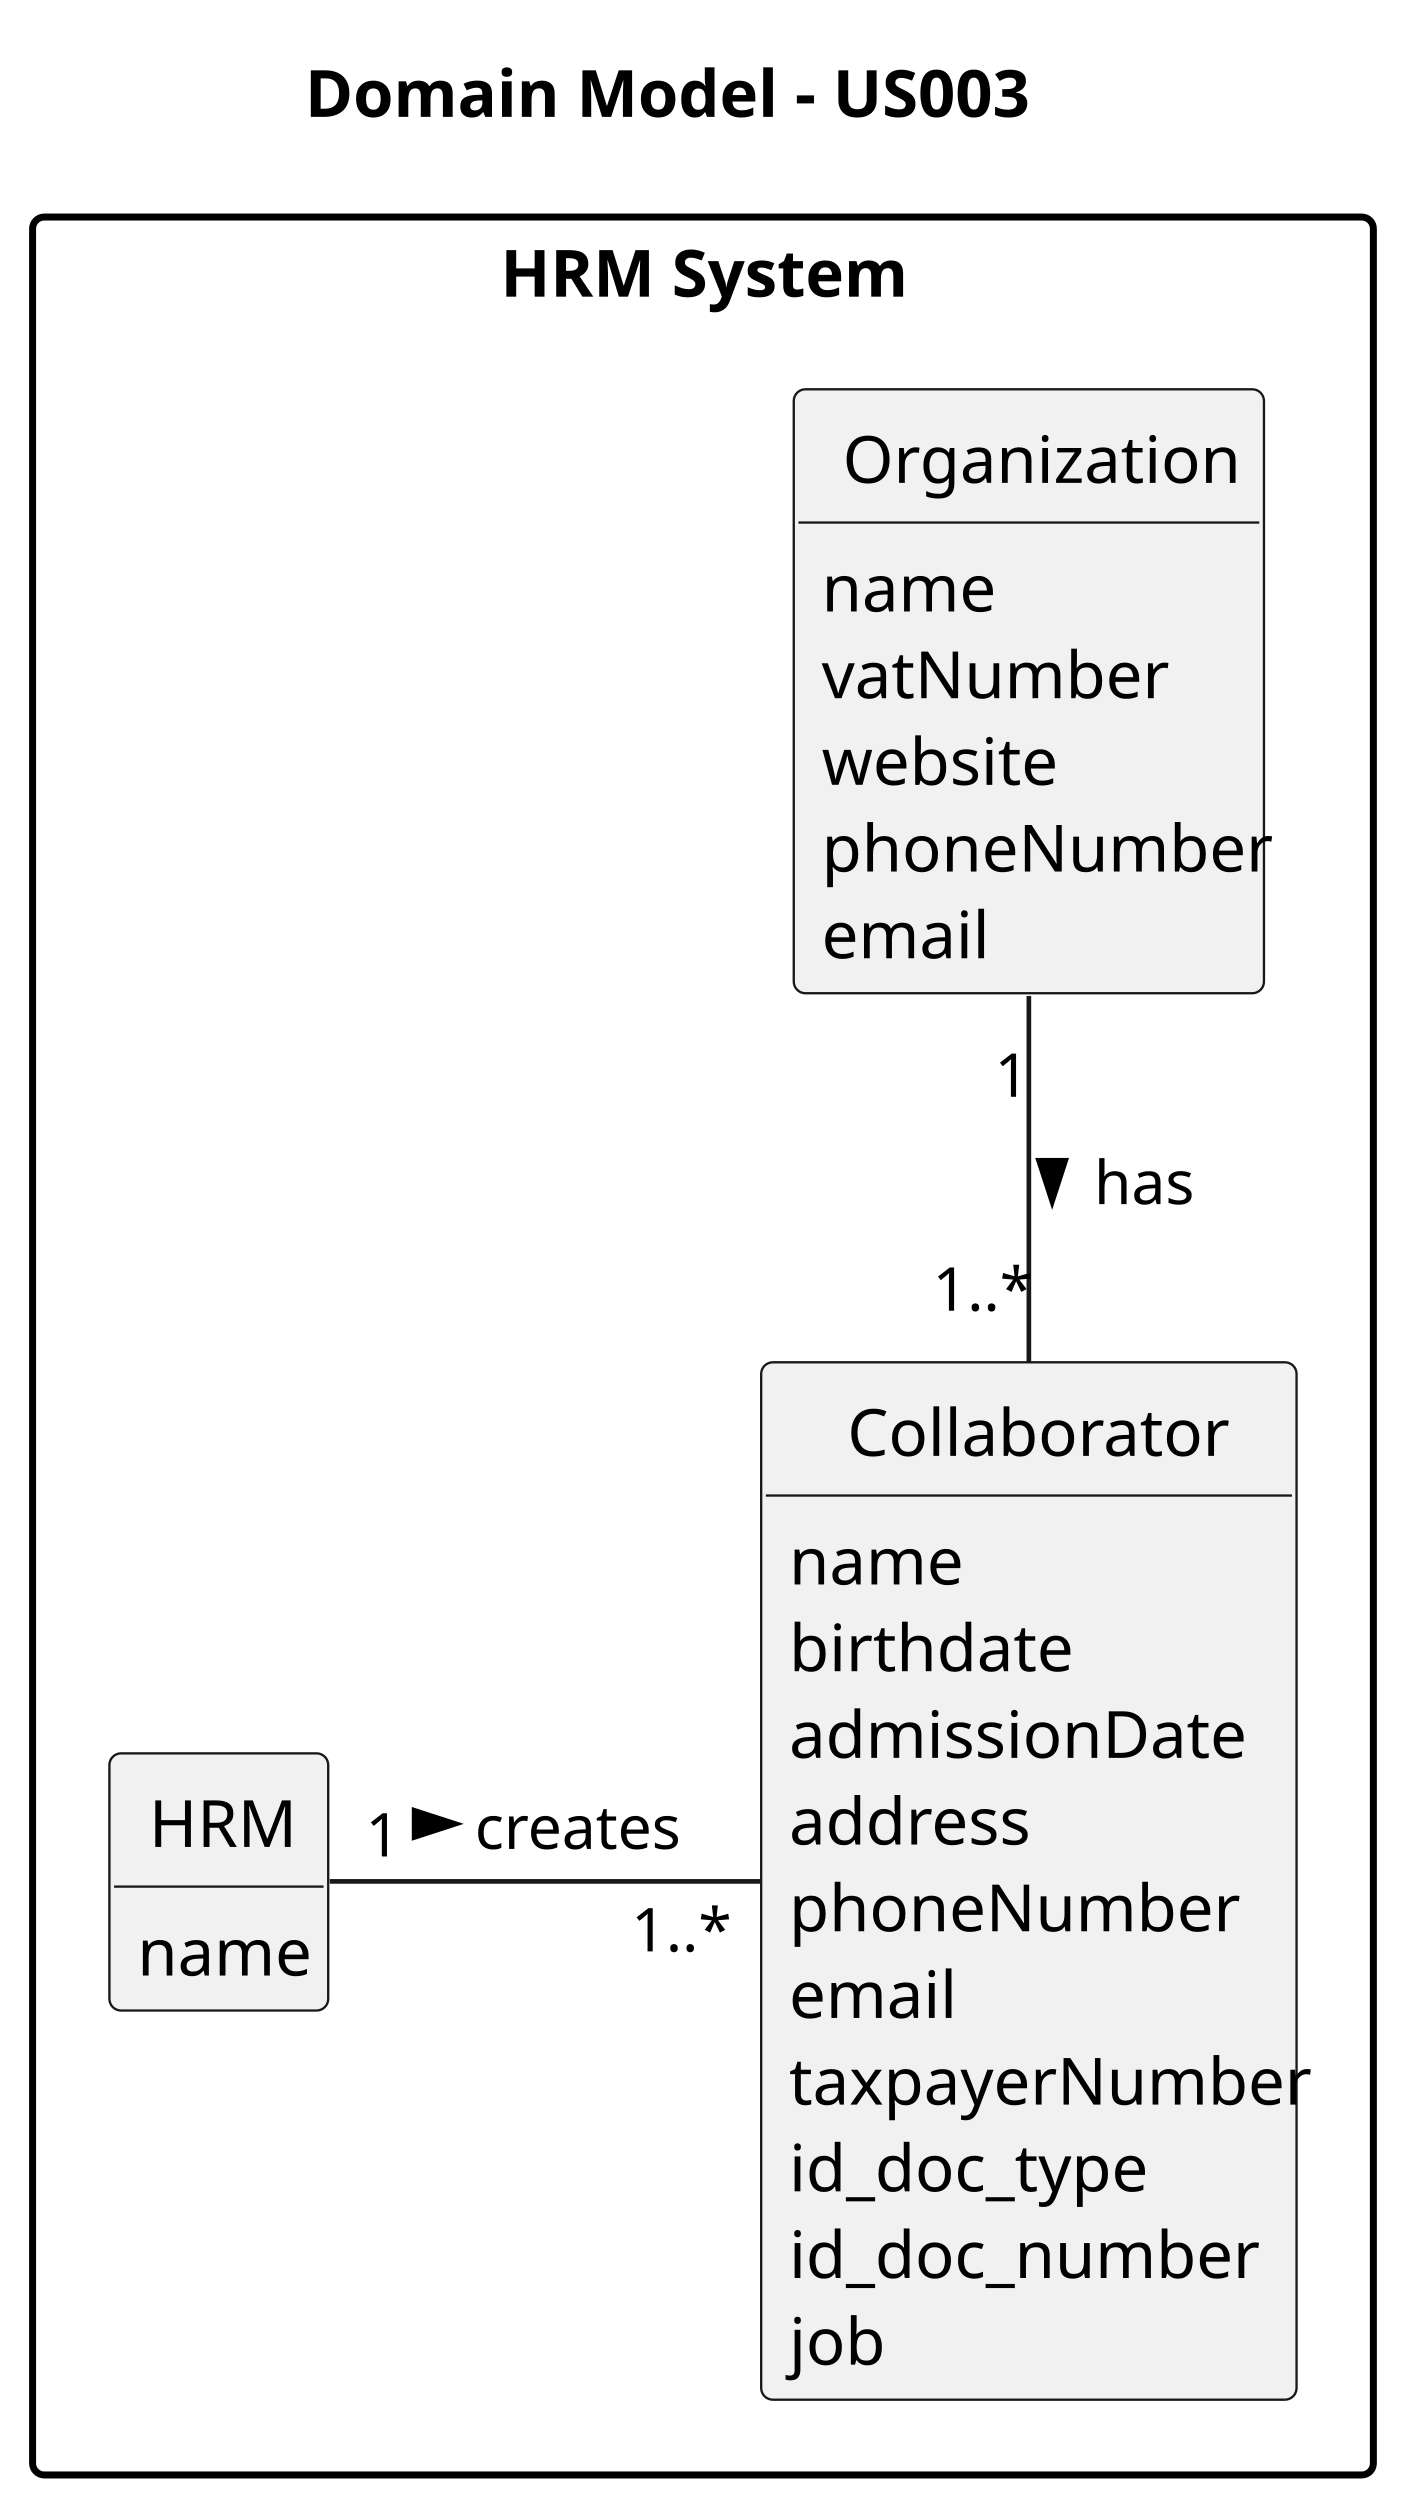
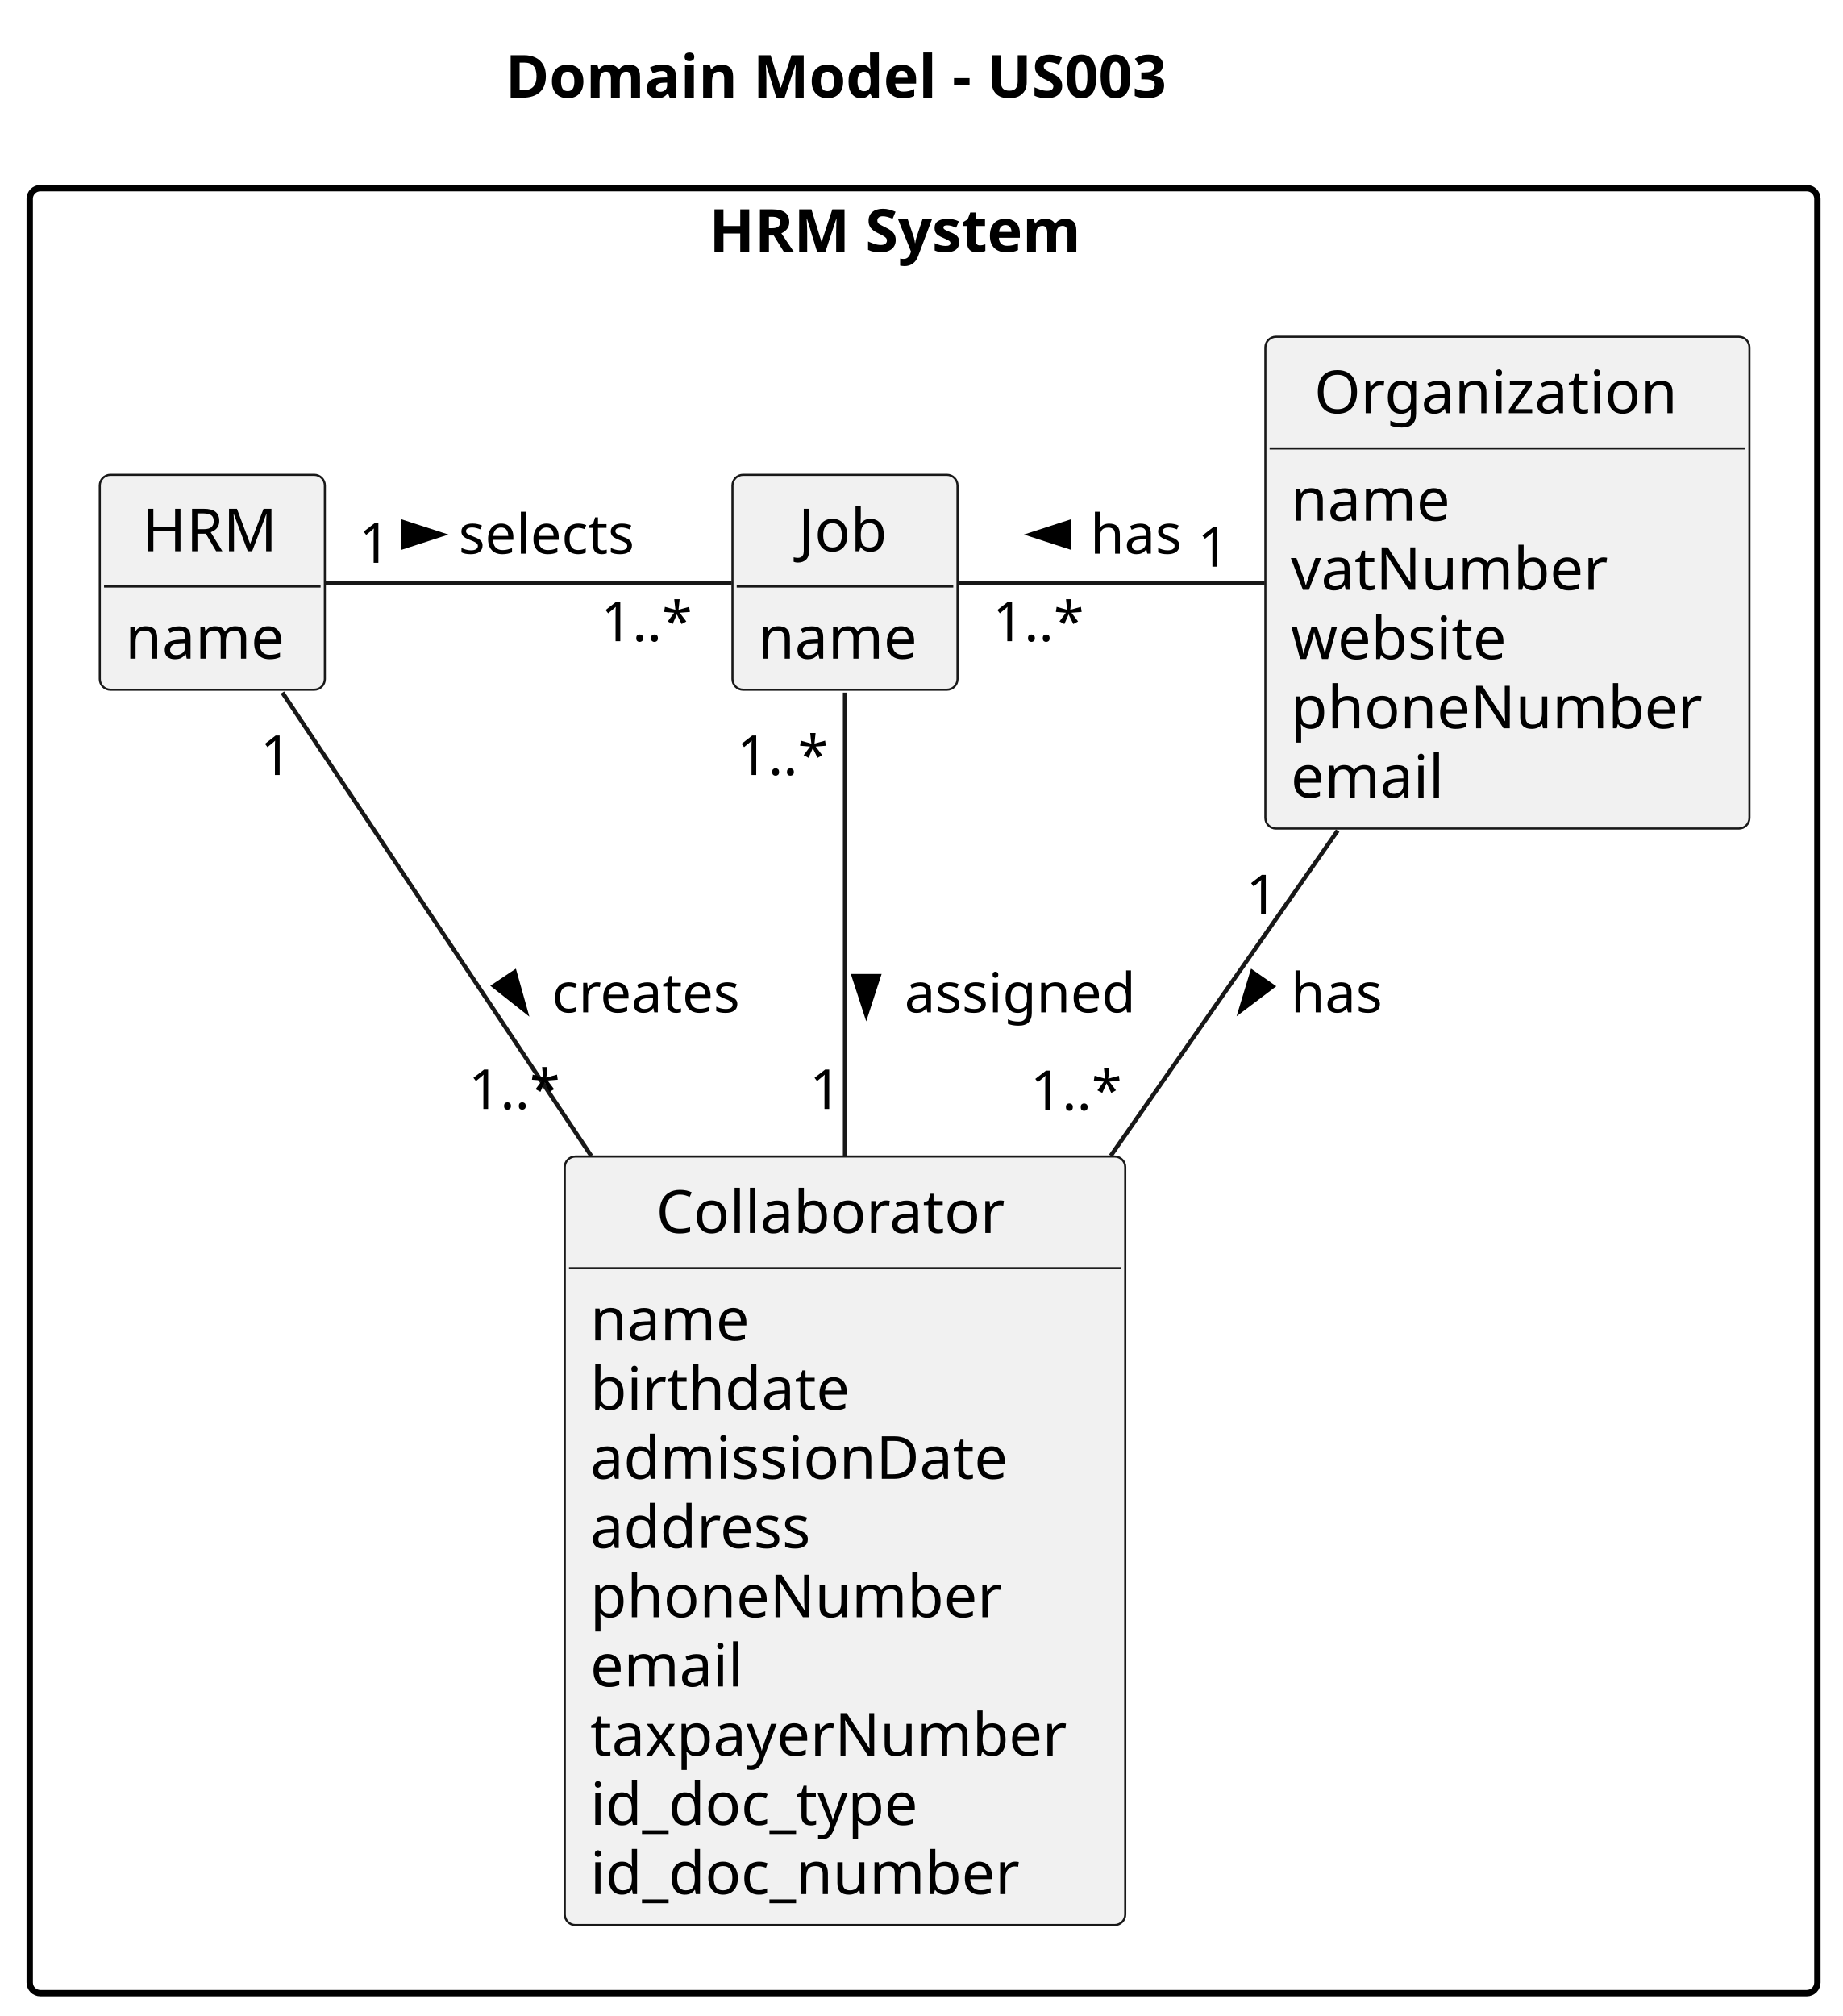
- <svg xmlns="http://www.w3.org/2000/svg" contentStyleType="text/css" height="537px" preserveAspectRatio="none" style="width:301px;height:537px;background:#FFFFFF;" version="1.1" viewBox="0 0 301 537" width="301px" zoomAndPan="magnify">
+ <svg xmlns="http://www.w3.org/2000/svg" contentStyleType="text/css" height="712.5px" preserveAspectRatio="none" style="width:651px;height:712px;background:#FFFFFF;" version="1.1" viewBox="0 0 651 712" width="651px" zoomAndPan="magnify">
  <defs />
  <g>
-     <text fill="#000000" font-family="sans-serif" font-size="14" font-weight="bold" lengthAdjust="spacing" textLength="156" x="65.5" y="25.107">Domain Model - US003</text>
+     <text fill="#000000" font-family="sans-serif" font-size="21" font-weight="bold" lengthAdjust="spacing" textLength="273" x="178.5" y="34.493">Domain Model - US003</text>
    <g id="cluster_HRM System">
-       <rect fill="none" height="485" rx="2.5" ry="2.5" style="stroke:#000000;stroke-width:1.5;" width="288" x="7" y="46.621" />
-       <text fill="#000000" font-family="sans-serif" font-size="14" font-weight="bold" lengthAdjust="spacing" textLength="87" x="107.5" y="63.728">HRM System</text>
+       <rect fill="none" height="637.5" rx="3.75" ry="3.75" style="stroke:#000000;stroke-width:2.25;" width="631.5" x="10.5" y="66.445" />
+       <text fill="#000000" font-family="sans-serif" font-size="21" font-weight="bold" lengthAdjust="spacing" textLength="151.5" x="250.5" y="88.938">HRM System</text>
    </g>
    <g id="elem_Organization">
-       <rect codeLine="14" fill="#F1F1F1" height="129.727" id="Organization" rx="2.5" ry="2.5" style="stroke:#181818;stroke-width:0.5;" width="101" x="170.5" y="83.621" />
-       <text fill="#000000" font-family="sans-serif" font-size="14" lengthAdjust="spacing" textLength="80" x="181" y="103.728">Organization</text>
-       <line style="stroke:#181818;stroke-width:0.5;" x1="171.5" x2="270.5" y1="112.242" y2="112.242" />
-       <text fill="#000000" font-family="sans-serif" font-size="14" lengthAdjust="spacing" textLength="35" x="176.5" y="131.35">name</text>
-       <text fill="#000000" font-family="sans-serif" font-size="14" lengthAdjust="spacing" textLength="68" x="176.5" y="149.971">vatNumber</text>
-       <text fill="#000000" font-family="sans-serif" font-size="14" lengthAdjust="spacing" textLength="47" x="176.5" y="168.592">website</text>
-       <text fill="#000000" font-family="sans-serif" font-size="14" lengthAdjust="spacing" textLength="89" x="176.5" y="187.213">phoneNumber</text>
-       <text fill="#000000" font-family="sans-serif" font-size="14" lengthAdjust="spacing" textLength="33" x="176.5" y="205.834">email</text>
+       <rect codeLine="14" fill="#F1F1F1" height="173.672" id="Organization" rx="3.75" ry="3.75" style="stroke:#181818;stroke-width:0.75;" width="171" x="447" y="118.945" />
+       <text fill="#000000" font-family="sans-serif" font-size="21" lengthAdjust="spacing" textLength="136.5" x="464.25" y="145.938">Organization</text>
+       <line style="stroke:#181818;stroke-width:0.75;" x1="448.5" x2="616.5" y1="158.391" y2="158.391" />
+       <text fill="#000000" font-family="sans-serif" font-size="21" lengthAdjust="spacing" textLength="61.5" x="456" y="183.883">name</text>
+       <text fill="#000000" font-family="sans-serif" font-size="21" lengthAdjust="spacing" textLength="118.5" x="456" y="208.329">vatNumber</text>
+       <text fill="#000000" font-family="sans-serif" font-size="21" lengthAdjust="spacing" textLength="81" x="456" y="232.774">website</text>
+       <text fill="#000000" font-family="sans-serif" font-size="21" lengthAdjust="spacing" textLength="153" x="456" y="257.219">phoneNumber</text>
+       <text fill="#000000" font-family="sans-serif" font-size="21" lengthAdjust="spacing" textLength="60" x="456" y="281.665">email</text>
    </g>
    <g id="elem_Collaborator">
-       <rect codeLine="22" fill="#F1F1F1" height="222.832" id="Collaborator" rx="2.5" ry="2.5" style="stroke:#181818;stroke-width:0.5;" width="115" x="163.5" y="292.621" />
-       <text fill="#000000" font-family="sans-serif" font-size="14" lengthAdjust="spacing" textLength="78" x="182" y="312.728">Collaborator</text>
-       <line style="stroke:#181818;stroke-width:0.5;" x1="164.5" x2="277.5" y1="321.242" y2="321.242" />
-       <text fill="#000000" font-family="sans-serif" font-size="14" lengthAdjust="spacing" textLength="35" x="169.5" y="340.35">name</text>
-       <text fill="#000000" font-family="sans-serif" font-size="14" lengthAdjust="spacing" textLength="56" x="169.5" y="358.971">birthdate</text>
-       <text fill="#000000" font-family="sans-serif" font-size="14" lengthAdjust="spacing" textLength="93" x="169.5" y="377.592">admissionDate</text>
-       <text fill="#000000" font-family="sans-serif" font-size="14" lengthAdjust="spacing" textLength="51" x="169.5" y="396.213">address</text>
-       <text fill="#000000" font-family="sans-serif" font-size="14" lengthAdjust="spacing" textLength="89" x="169.5" y="414.834">phoneNumber</text>
-       <text fill="#000000" font-family="sans-serif" font-size="14" lengthAdjust="spacing" textLength="33" x="169.5" y="433.455">email</text>
-       <text fill="#000000" font-family="sans-serif" font-size="14" lengthAdjust="spacing" textLength="103" x="169.5" y="452.076">taxpayerNumber</text>
-       <text fill="#000000" font-family="sans-serif" font-size="14" lengthAdjust="spacing" textLength="77" x="169.5" y="470.697">id_doc_type</text>
-       <text fill="#000000" font-family="sans-serif" font-size="14" lengthAdjust="spacing" textLength="98" x="169.5" y="489.318">id_doc_number</text>
-       <text fill="#000000" font-family="sans-serif" font-size="14" lengthAdjust="spacing" textLength="19" x="169.5" y="507.94">job</text>
+       <rect codeLine="22" fill="#F1F1F1" height="271.453" id="Collaborator" rx="3.75" ry="3.75" style="stroke:#181818;stroke-width:0.75;" width="198" x="199.5" y="408.445" />
+       <text fill="#000000" font-family="sans-serif" font-size="21" lengthAdjust="spacing" textLength="133.5" x="231.75" y="435.438">Collaborator</text>
+       <line style="stroke:#181818;stroke-width:0.75;" x1="201" x2="396" y1="447.891" y2="447.891" />
+       <text fill="#000000" font-family="sans-serif" font-size="21" lengthAdjust="spacing" textLength="61.5" x="208.5" y="473.383">name</text>
+       <text fill="#000000" font-family="sans-serif" font-size="21" lengthAdjust="spacing" textLength="97.5" x="208.5" y="497.829">birthdate</text>
+       <text fill="#000000" font-family="sans-serif" font-size="21" lengthAdjust="spacing" textLength="159" x="208.5" y="522.274">admissionDate</text>
+       <text fill="#000000" font-family="sans-serif" font-size="21" lengthAdjust="spacing" textLength="84" x="208.5" y="546.719">address</text>
+       <text fill="#000000" font-family="sans-serif" font-size="21" lengthAdjust="spacing" textLength="153" x="208.5" y="571.165">phoneNumber</text>
+       <text fill="#000000" font-family="sans-serif" font-size="21" lengthAdjust="spacing" textLength="60" x="208.5" y="595.61">email</text>
+       <text fill="#000000" font-family="sans-serif" font-size="21" lengthAdjust="spacing" textLength="180" x="208.5" y="620.055">taxpayerNumber</text>
+       <text fill="#000000" font-family="sans-serif" font-size="21" lengthAdjust="spacing" textLength="126" x="208.5" y="644.5">id_doc_type</text>
+       <text fill="#000000" font-family="sans-serif" font-size="21" lengthAdjust="spacing" textLength="163.5" x="208.5" y="668.946">id_doc_number</text>
+     </g>
+     <g id="elem_Job">
+       <rect codeLine="34" fill="#F1F1F1" height="75.891" id="Job" rx="3.75" ry="3.75" style="stroke:#181818;stroke-width:0.75;" width="79.5" x="258.75" y="167.695" />
+       <text fill="#000000" font-family="sans-serif" font-size="21" lengthAdjust="spacing" textLength="33" x="282" y="194.688">Job</text>
+       <line style="stroke:#181818;stroke-width:0.75;" x1="260.25" x2="336.75" y1="207.141" y2="207.141" />
+       <text fill="#000000" font-family="sans-serif" font-size="21" lengthAdjust="spacing" textLength="61.5" x="267.75" y="232.633">name</text>
    </g>
    <g id="elem_HRM">
-       <rect codeLine="35" fill="#F1F1F1" height="55.242" id="HRM" rx="2.5" ry="2.5" style="stroke:#181818;stroke-width:0.5;" width="47" x="23.5" y="376.621" />
-       <text fill="#000000" font-family="sans-serif" font-size="14" lengthAdjust="spacing" textLength="30" x="32" y="396.728">HRM</text>
-       <line style="stroke:#181818;stroke-width:0.5;" x1="24.5" x2="69.5" y1="405.242" y2="405.242" />
-       <text fill="#000000" font-family="sans-serif" font-size="14" lengthAdjust="spacing" textLength="35" x="29.5" y="424.35">name</text>
+       <rect codeLine="38" fill="#F1F1F1" height="75.891" id="HRM" rx="3.75" ry="3.75" style="stroke:#181818;stroke-width:0.75;" width="79.5" x="35.25" y="167.695" />
+       <text fill="#000000" font-family="sans-serif" font-size="21" lengthAdjust="spacing" textLength="49.5" x="50.25" y="194.688">HRM</text>
+       <line style="stroke:#181818;stroke-width:0.75;" x1="36.75" x2="113.25" y1="207.141" y2="207.141" />
+       <text fill="#000000" font-family="sans-serif" font-size="21" lengthAdjust="spacing" textLength="61.5" x="44.25" y="232.633">name</text>
    </g>
    <g id="link_HRM_Collaborator">
-       <path codeLine="39" d="M70.83,404.121 C94.56,404.121 131.91,404.121 163.41,404.121 " fill="none" id="HRM-Collaborator" style="stroke:#181818;stroke-width:1.0;" />
-       <polygon fill="#000000" points="98,391.767,88.955,388.828,88.955,394.705,98,391.767" style="stroke:#000000;stroke-width:1.0;" />
-       <text fill="#000000" font-family="sans-serif" font-size="13" lengthAdjust="spacing" textLength="43" x="102" y="397.149">creates</text>
-       <text fill="#000000" font-family="sans-serif" font-size="13" lengthAdjust="spacing" textLength="7" x="78.517" y="398.766">1</text>
-       <text fill="#000000" font-family="sans-serif" font-size="13" lengthAdjust="spacing" textLength="20" x="135.595" y="419.159">1..*</text>
+       <path codeLine="42" d="M99.765,244.6 C126.135,284.155 169.41,349.075 208.86,408.235 " fill="none" id="HRM-Collaborator" style="stroke:#181818;stroke-width:1.5;" />
+       <polygon fill="#000000" points="185.66,357.035,181.802,343.301,174.466,348.192,185.66,357.035" style="stroke:#000000;stroke-width:1.5;" />
+       <text fill="#000000" font-family="sans-serif" font-size="19.5" lengthAdjust="spacing" textLength="72" x="195" y="357.546">creates</text>
+       <text fill="#000000" font-family="sans-serif" font-size="19.5" lengthAdjust="spacing" textLength="12" x="91.87" y="273.706">1</text>
+       <text fill="#000000" font-family="sans-serif" font-size="19.5" lengthAdjust="spacing" textLength="34.5" x="165.508" y="391.655">1..*</text>
    </g>
    <g id="link_Organization_Collaborator">
-       <path codeLine="40" d="M221,213.921 C221,237.831 221,265.691 221,292.561 " fill="none" id="Organization-Collaborator" style="stroke:#181818;stroke-width:1.0;" />
-       <polygon fill="#000000" points="226,258.267,228.939,249.221,223.061,249.221,226,258.267" style="stroke:#000000;stroke-width:1.0;" />
-       <text fill="#000000" font-family="sans-serif" font-size="13" lengthAdjust="spacing" textLength="21" x="235" y="258.649">has</text>
-       <text fill="#000000" font-family="sans-serif" font-size="13" lengthAdjust="spacing" textLength="7" x="213.639" y="235.589">1</text>
-       <text fill="#000000" font-family="sans-serif" font-size="13" lengthAdjust="spacing" textLength="20" x="200.328" y="281.538">1..*</text>
+       <path codeLine="43" d="M472.545,293.35 C448.17,328.27 419.415,369.445 392.385,408.175 " fill="none" id="Organization-Collaborator" style="stroke:#181818;stroke-width:1.5;" />
+       <polygon fill="#000000" points="438.207,356.945,449.588,348.343,442.358,343.296,438.207,356.945" style="stroke:#000000;stroke-width:1.5;" />
+       <text fill="#000000" font-family="sans-serif" font-size="19.5" lengthAdjust="spacing" textLength="34.5" x="456" y="357.546">has</text>
+       <text fill="#000000" font-family="sans-serif" font-size="19.5" lengthAdjust="spacing" textLength="12" x="440.225" y="322.888">1</text>
+       <text fill="#000000" font-family="sans-serif" font-size="19.5" lengthAdjust="spacing" textLength="34.5" x="363.992" y="392.05">1..*</text>
+     </g>
+     <g id="link_HRM_Job">
+       <path codeLine="44" d="M114.96,205.945 C155.52,205.945 217.95,205.945 258.51,205.945 " fill="none" id="HRM-Job" style="stroke:#181818;stroke-width:1.5;" />
+       <polygon fill="#000000" points="156,188.795,142.432,184.387,142.432,193.203,156,188.795" style="stroke:#000000;stroke-width:1.5;" />
+       <text fill="#000000" font-family="sans-serif" font-size="19.5" lengthAdjust="spacing" textLength="69" x="162" y="195.546">selects</text>
+       <text fill="#000000" font-family="sans-serif" font-size="19.5" lengthAdjust="spacing" textLength="12" x="126.737" y="198.766">1</text>
+       <text fill="#000000" font-family="sans-serif" font-size="19.5" lengthAdjust="spacing" textLength="34.5" x="212.204" y="226.449">1..*</text>
+     </g>
+     <g id="link_Job_Collaborator">
+       <path codeLine="45" d="M298.5,244.6 C298.5,284.155 298.5,349.075 298.5,408.235 " fill="none" id="Job-Collaborator" style="stroke:#181818;stroke-width:1.5;" />
+       <polygon fill="#000000" points="306,358.295,310.408,344.727,301.592,344.727,306,358.295" style="stroke:#000000;stroke-width:1.5;" />
+       <text fill="#000000" font-family="sans-serif" font-size="19.5" lengthAdjust="spacing" textLength="87" x="319.5" y="357.546">assigned</text>
+       <text fill="#000000" font-family="sans-serif" font-size="19.5" lengthAdjust="spacing" textLength="34.5" x="260.227" y="273.706">1..*</text>
+       <text fill="#000000" font-family="sans-serif" font-size="19.5" lengthAdjust="spacing" textLength="12" x="286.003" y="391.655">1</text>
+     </g>
+     <g id="link_Job_Organization">
+       <path codeLine="46" d="M338.73,205.945 C368.385,205.945 409.845,205.945 446.79,205.945 " fill="none" id="Job-Organization" style="stroke:#181818;stroke-width:1.5;" />
+       <polygon fill="#000000" points="364.125,188.795,377.693,193.203,377.693,184.387,364.125,188.795" style="stroke:#000000;stroke-width:1.5;" />
+       <text fill="#000000" font-family="sans-serif" font-size="19.5" lengthAdjust="spacing" textLength="34.5" x="385.125" y="195.546">has</text>
+       <text fill="#000000" font-family="sans-serif" font-size="19.5" lengthAdjust="spacing" textLength="34.5" x="350.585" y="226.449">1..*</text>
+       <text fill="#000000" font-family="sans-serif" font-size="19.5" lengthAdjust="spacing" textLength="12" x="423.04" y="200.138">1</text>
    </g>
  </g>
</svg>
